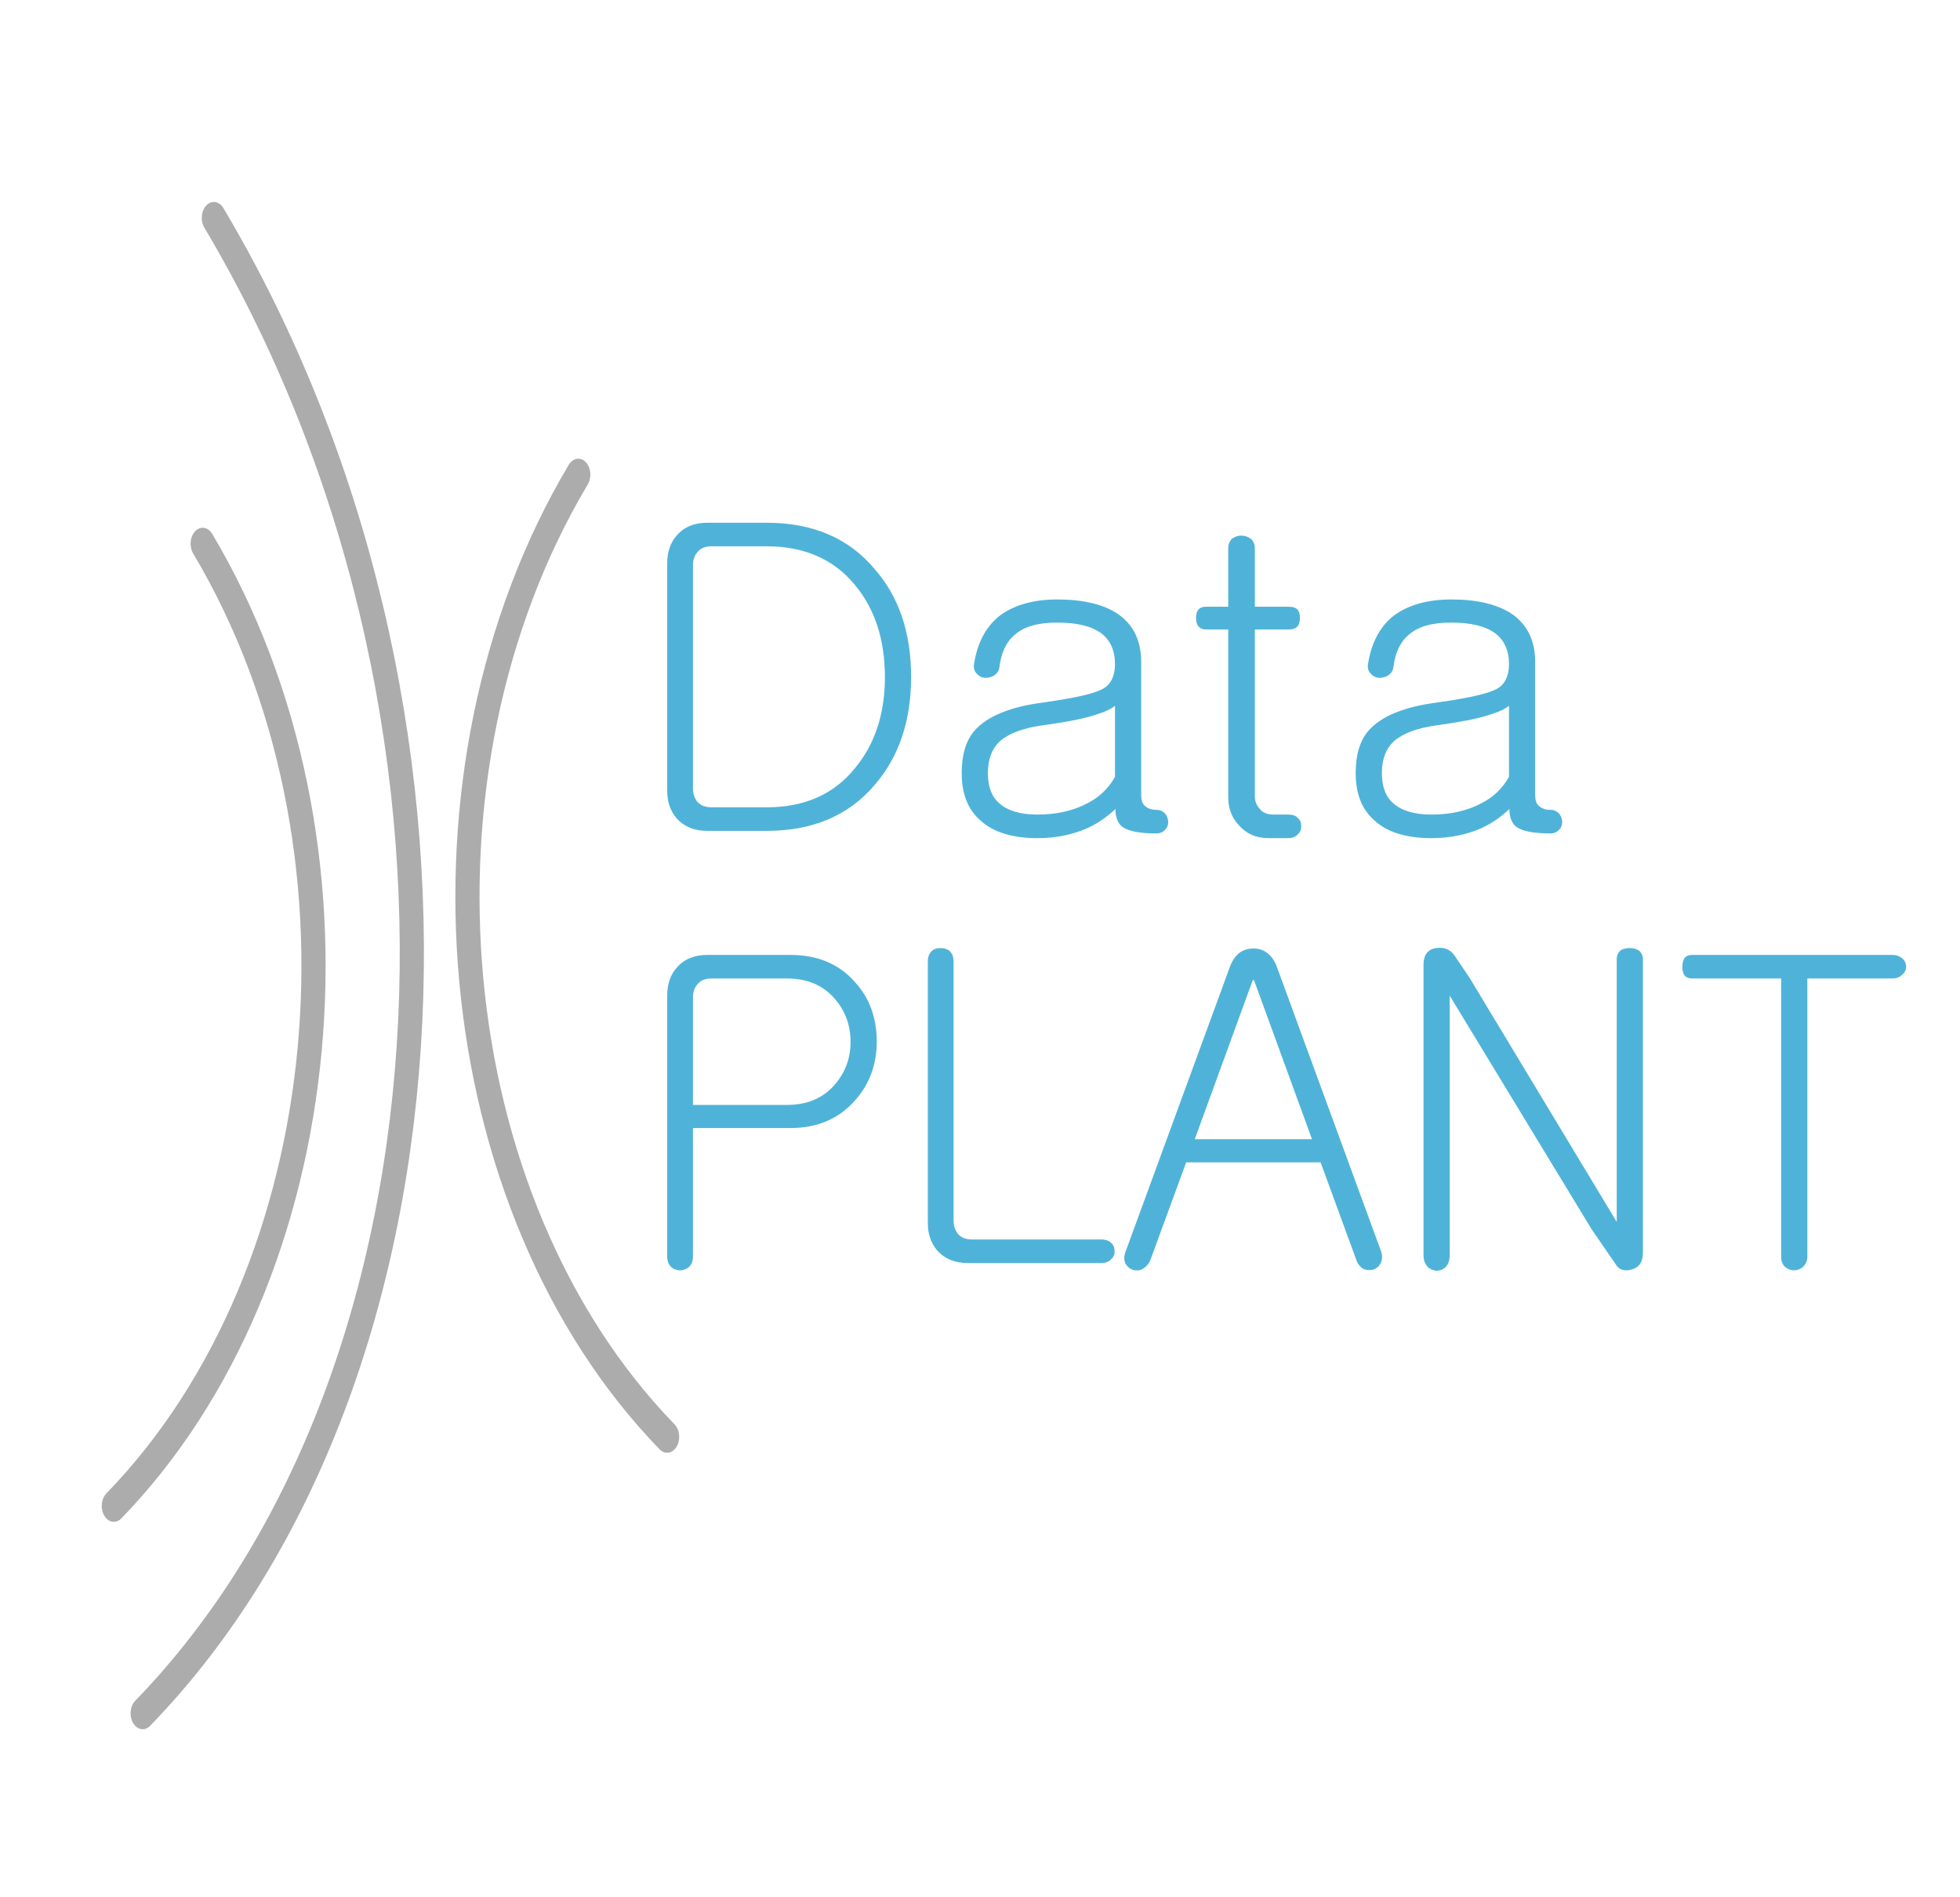
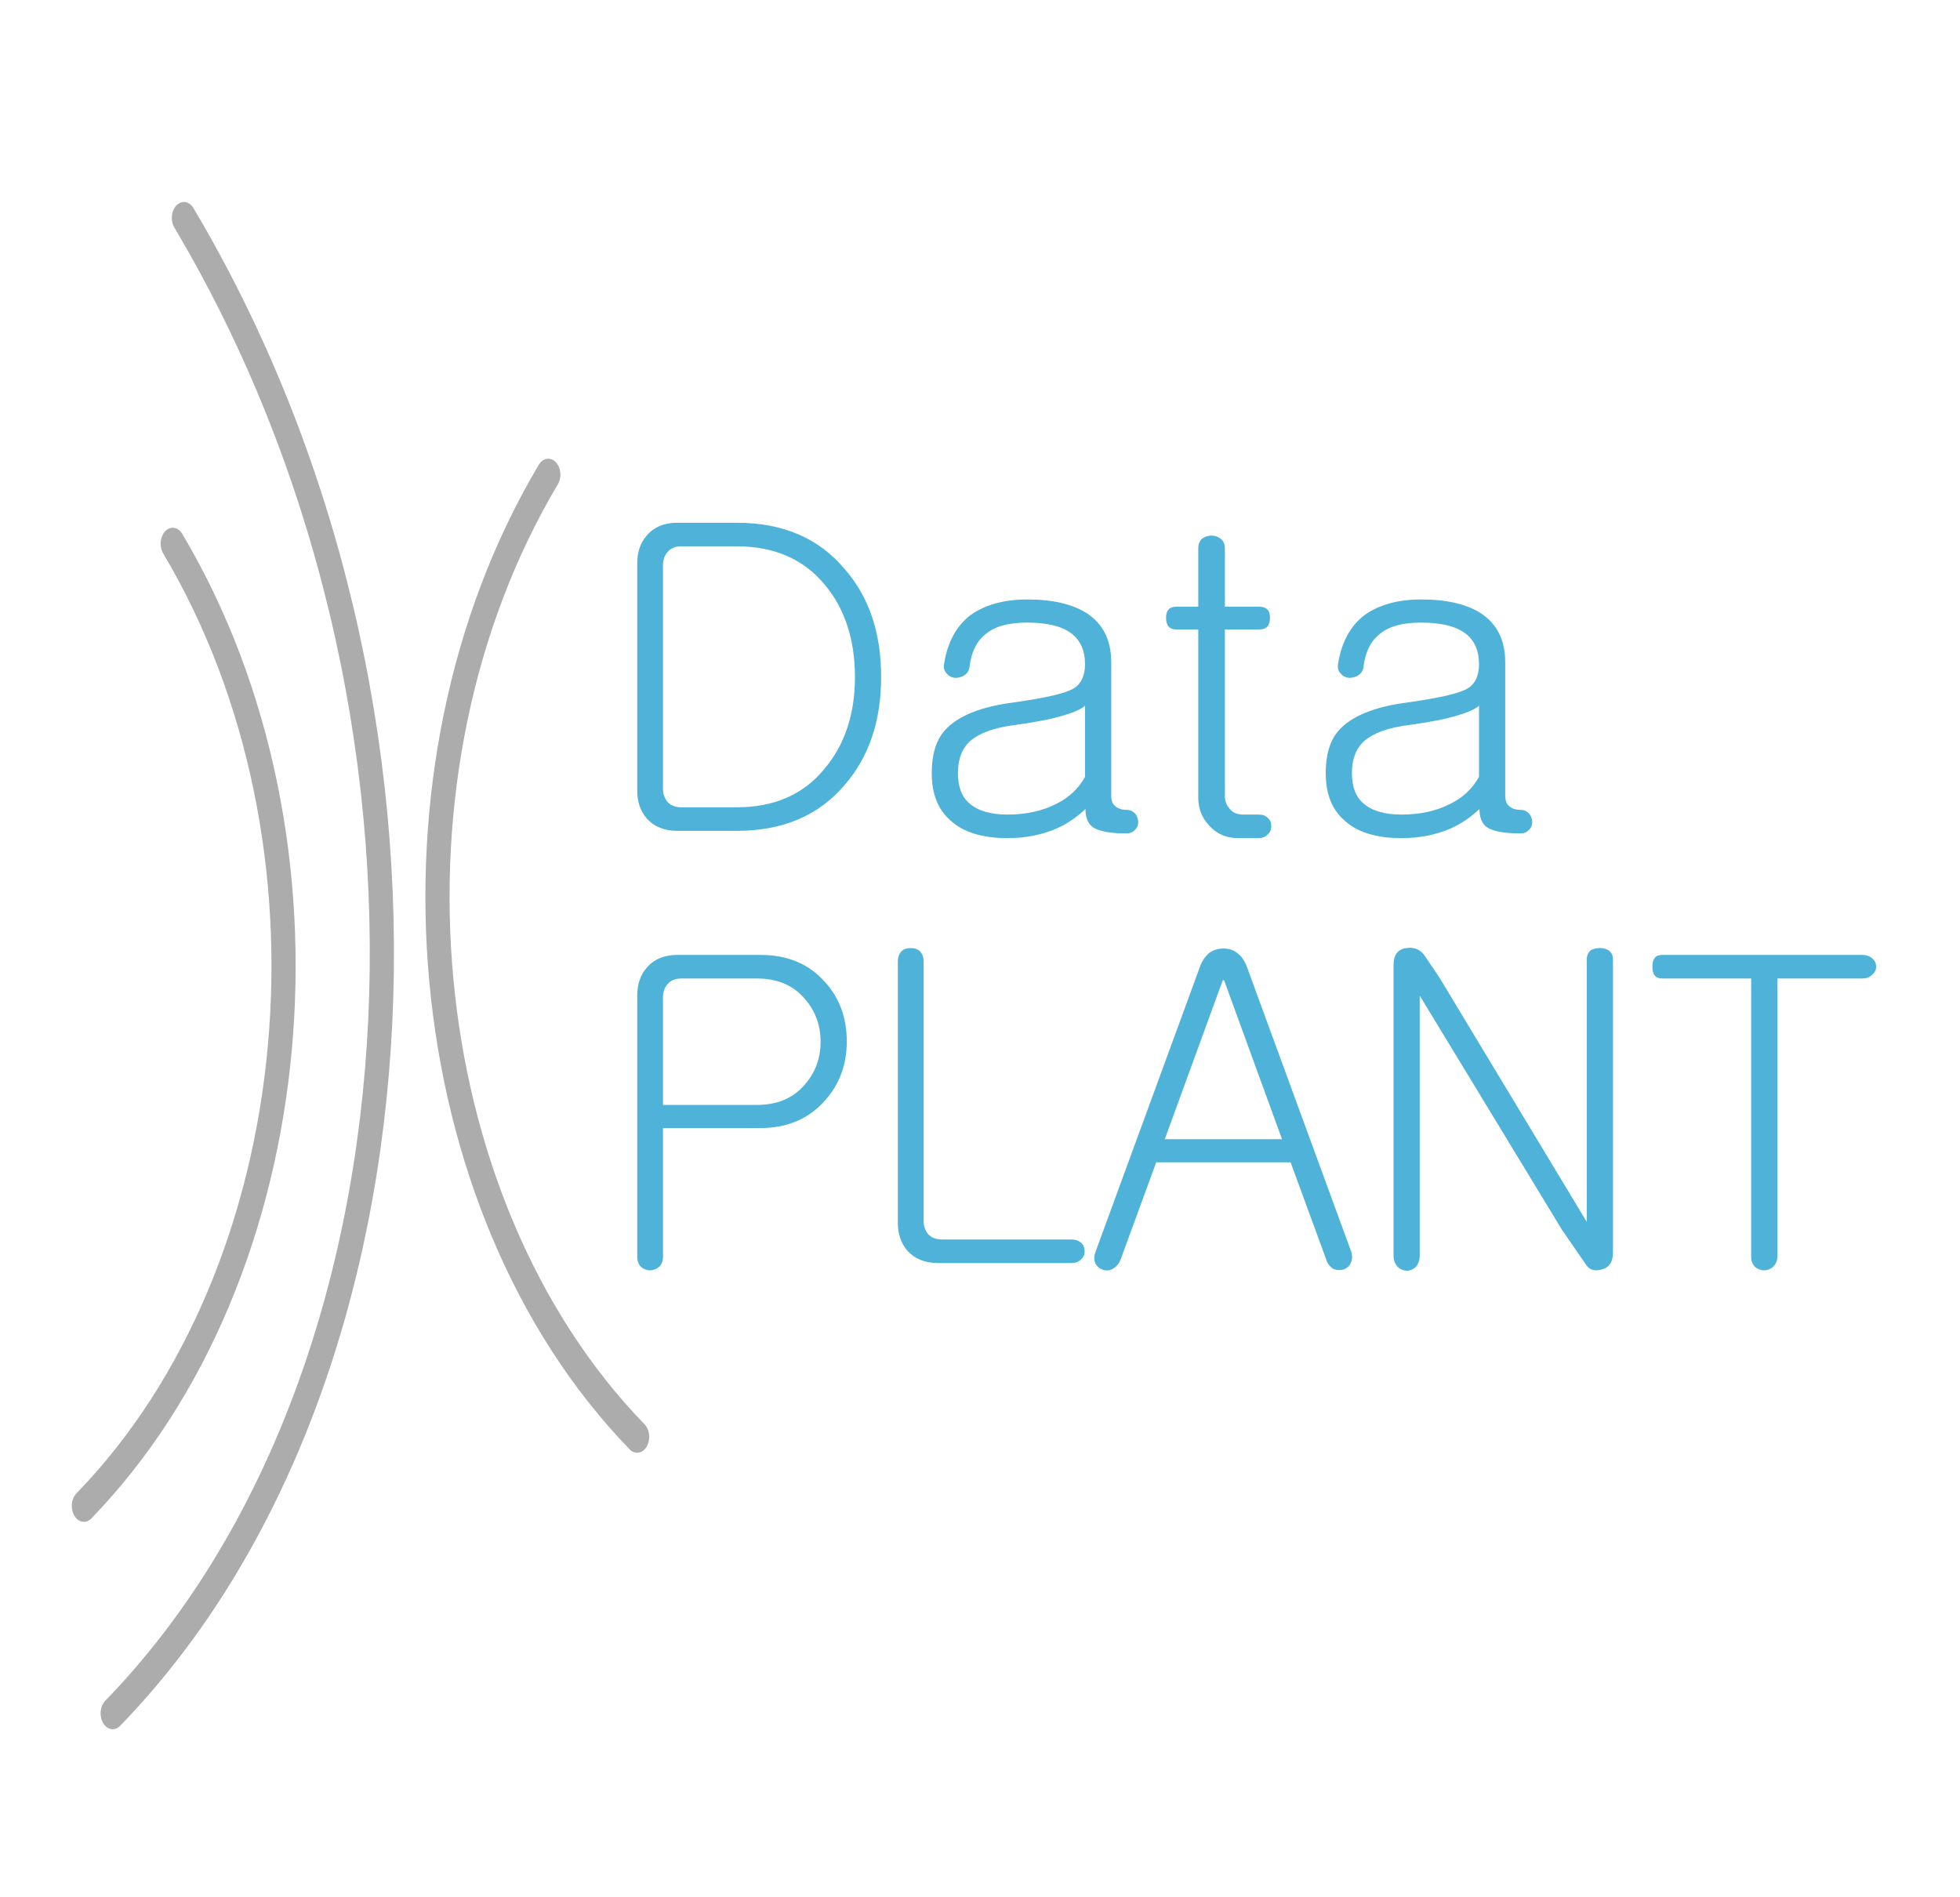
<svg xmlns="http://www.w3.org/2000/svg" width="100%" height="100%" viewBox="0 0 748 724" version="1.1" xml:space="preserve" style="fill-rule:evenodd;clip-rule:evenodd;stroke-linecap:round;stroke-miterlimit:8;">
-   <g transform="matrix(1,0,0,1,-1462.52,-18.7373)">
-     <g transform="matrix(0.491149,0,0,0.491149,1364.72,-543.041)">
-       <g transform="matrix(0.686326,0,0,1.55163,78.8451,-777.441)">
+   <g transform="matrix(0.491149,0,0,0.491149,-109.237,-561.778)">
+     <g>
+       <g transform="matrix(0.709627,0,0,1.55163,48.1181,-777.441)">
        <rect x="245.613" y="1238.21" width="2146.14" height="949.297" style="fill:none;" />
      </g>
      <g>
        <g transform="matrix(2.03604,0,0,2.03604,686.194,2125.02)">
-           <g transform="matrix(1.0019,0,0,1,0,0)">
-             <g transform="matrix(163.564,0,0,163.564,0,0)">
+           <g transform="matrix(163.875,0,0,163.564,0,0)">
+             <g>
              <path d="M0.381,-0.718L0.187,-0.718C0.157,-0.718 0.133,-0.708 0.116,-0.688C0.101,-0.671 0.094,-0.649 0.094,-0.623L0.094,-0.014C0.094,-0.004 0.097,0.004 0.103,0.01C0.108,0.015 0.116,0.018 0.124,0.018C0.132,0.018 0.139,0.015 0.145,0.01C0.151,0.004 0.154,-0.004 0.154,-0.014L0.154,-0.314L0.381,-0.314C0.444,-0.314 0.494,-0.336 0.531,-0.378C0.565,-0.416 0.582,-0.462 0.582,-0.516C0.582,-0.571 0.565,-0.618 0.531,-0.655C0.494,-0.697 0.444,-0.718 0.381,-0.718ZM0.373,-0.368L0.154,-0.368L0.154,-0.619C0.154,-0.632 0.158,-0.642 0.164,-0.649C0.172,-0.659 0.183,-0.663 0.197,-0.663L0.373,-0.663C0.419,-0.663 0.456,-0.648 0.483,-0.617C0.508,-0.589 0.521,-0.555 0.521,-0.515C0.521,-0.476 0.508,-0.442 0.483,-0.414C0.456,-0.383 0.419,-0.368 0.373,-0.368Z" style="fill:rgb(79,179,217);fill-rule:nonzero;" />
            </g>
          </g>
-           <g transform="matrix(1.0019,0,0,1,-0.18872,0)">
-             <g transform="matrix(163.564,0,0,163.564,99.4553,0)">
+           <g transform="matrix(163.875,0,0,163.564,99.4555,0)">
+             <g>
              <path d="M0.094,-0.702L0.094,-0.093C0.094,-0.067 0.101,-0.046 0.116,-0.028C0.133,-0.009 0.157,0.001 0.187,0.001L0.498,0.001C0.508,0.001 0.516,-0.002 0.521,-0.008C0.527,-0.013 0.529,-0.019 0.529,-0.026C0.529,-0.034 0.527,-0.041 0.521,-0.046C0.516,-0.051 0.508,-0.054 0.498,-0.054L0.197,-0.054C0.183,-0.054 0.172,-0.058 0.164,-0.067C0.158,-0.075 0.154,-0.085 0.154,-0.097L0.154,-0.702C0.154,-0.713 0.151,-0.721 0.145,-0.727C0.139,-0.732 0.132,-0.734 0.124,-0.734C0.116,-0.734 0.108,-0.732 0.103,-0.727C0.097,-0.721 0.094,-0.713 0.094,-0.702Z" style="fill:rgb(79,179,217);fill-rule:nonzero;" />
            </g>
          </g>
-           <g transform="matrix(1.0019,0,0,1,-0.353433,0)">
-             <g transform="matrix(163.564,0,0,163.564,186.259,0)">
+           <g transform="matrix(163.875,0,0,163.564,186.259,0)">
+             <g>
              <path d="M0.186,-0.288L0.321,-0.659L0.324,-0.659L0.459,-0.288L0.186,-0.288ZM0.267,-0.688L0.025,-0.026C0.021,-0.016 0.021,-0.007 0.024,0.001C0.028,0.009 0.034,0.014 0.042,0.017C0.05,0.019 0.057,0.019 0.064,0.015C0.073,0.01 0.079,0.003 0.083,-0.007L0.166,-0.234L0.479,-0.234L0.562,-0.007C0.565,0.003 0.571,0.01 0.579,0.015C0.587,0.018 0.595,0.018 0.603,0.016C0.61,0.013 0.616,0.008 0.619,0.001C0.623,-0.007 0.623,-0.017 0.62,-0.026L0.378,-0.688C0.373,-0.703 0.365,-0.715 0.354,-0.723C0.345,-0.73 0.334,-0.733 0.323,-0.733C0.311,-0.733 0.3,-0.73 0.29,-0.723C0.28,-0.715 0.272,-0.703 0.267,-0.688Z" style="fill:rgb(79,179,217);fill-rule:nonzero;" />
            </g>
          </g>
-           <g transform="matrix(1.0019,0,0,1,-0.547683,0)">
-             <g transform="matrix(163.564,0,0,163.564,288.629,0)">
+           <g transform="matrix(163.875,0,0,163.564,288.63,0)">
+             <g>
              <path d="M0.094,-0.695L0.094,-0.017C0.094,-0.006 0.097,0.002 0.103,0.009C0.108,0.015 0.116,0.018 0.124,0.019C0.132,0.019 0.14,0.016 0.146,0.01C0.152,0.003 0.155,-0.006 0.155,-0.017L0.155,-0.623L0.486,-0.077L0.541,0.003C0.549,0.017 0.562,0.021 0.579,0.016C0.597,0.011 0.605,-0.002 0.605,-0.024L0.605,-0.708C0.605,-0.716 0.602,-0.723 0.596,-0.728C0.59,-0.732 0.583,-0.734 0.574,-0.734C0.566,-0.734 0.559,-0.732 0.553,-0.729C0.547,-0.723 0.544,-0.716 0.544,-0.708L0.544,-0.095L0.201,-0.665L0.168,-0.714C0.158,-0.73 0.143,-0.737 0.123,-0.734C0.104,-0.731 0.094,-0.718 0.094,-0.695Z" style="fill:rgb(79,179,217);fill-rule:nonzero;" />
            </g>
          </g>
-           <g transform="matrix(1.0019,0,0,1,-0.757849,0)">
-             <g transform="matrix(163.564,0,0,163.564,399.386,0)">
+           <g transform="matrix(163.875,0,0,163.564,399.387,0)">
+             <g>
              <path d="M0.51,-0.718L0.044,-0.718C0.028,-0.718 0.021,-0.709 0.021,-0.69C0.021,-0.672 0.028,-0.663 0.044,-0.663L0.251,-0.663L0.251,-0.013C0.251,-0.004 0.254,0.004 0.26,0.01C0.266,0.015 0.273,0.018 0.281,0.018C0.289,0.018 0.296,0.015 0.302,0.01C0.308,0.004 0.312,-0.004 0.312,-0.013L0.312,-0.663L0.51,-0.663C0.52,-0.663 0.527,-0.666 0.533,-0.672C0.539,-0.677 0.542,-0.683 0.542,-0.69C0.542,-0.698 0.539,-0.705 0.533,-0.71C0.527,-0.715 0.52,-0.718 0.51,-0.718Z" style="fill:rgb(79,179,217);fill-rule:nonzero;" />
            </g>
          </g>
        </g>
        <g transform="matrix(0.500232,0,0,0.499284,686.194,1789.16)">
          <g transform="matrix(667,0,0,667,0,0)">
            <path d="M0.187,-0.718C0.157,-0.718 0.133,-0.708 0.116,-0.688C0.101,-0.671 0.094,-0.649 0.094,-0.623L0.094,-0.093C0.094,-0.067 0.101,-0.046 0.116,-0.028C0.133,-0.009 0.157,0.001 0.187,0.001L0.326,0.001C0.433,0.001 0.517,-0.035 0.577,-0.106C0.634,-0.172 0.662,-0.256 0.662,-0.358C0.662,-0.461 0.634,-0.545 0.577,-0.61C0.517,-0.682 0.433,-0.718 0.326,-0.718L0.187,-0.718ZM0.197,-0.054C0.183,-0.054 0.172,-0.058 0.164,-0.067C0.158,-0.075 0.154,-0.085 0.154,-0.097L0.154,-0.619C0.154,-0.632 0.158,-0.642 0.164,-0.649C0.172,-0.659 0.183,-0.663 0.197,-0.663L0.326,-0.663C0.413,-0.663 0.482,-0.633 0.531,-0.573C0.577,-0.518 0.601,-0.446 0.601,-0.358C0.601,-0.271 0.577,-0.2 0.531,-0.145C0.482,-0.084 0.413,-0.054 0.326,-0.054L0.197,-0.054Z" style="fill:rgb(79,179,217);fill-rule:nonzero;" />
          </g>
          <g transform="matrix(667,0,0,667,480.786,0)">
            <path d="M0.416,-0.125C0.401,-0.098 0.379,-0.077 0.351,-0.063C0.319,-0.046 0.28,-0.037 0.235,-0.037C0.196,-0.037 0.166,-0.046 0.147,-0.063C0.129,-0.078 0.12,-0.102 0.12,-0.134C0.12,-0.167 0.13,-0.192 0.149,-0.209C0.17,-0.227 0.204,-0.24 0.253,-0.246C0.302,-0.253 0.34,-0.26 0.368,-0.269C0.391,-0.276 0.407,-0.283 0.416,-0.291L0.416,-0.125ZM0.282,-0.539C0.228,-0.539 0.184,-0.527 0.15,-0.503C0.117,-0.478 0.096,-0.44 0.088,-0.39C0.086,-0.38 0.088,-0.372 0.094,-0.366C0.099,-0.36 0.105,-0.357 0.113,-0.356C0.122,-0.356 0.129,-0.358 0.135,-0.362C0.142,-0.367 0.146,-0.373 0.147,-0.382C0.151,-0.414 0.162,-0.439 0.182,-0.456C0.204,-0.476 0.237,-0.485 0.281,-0.485C0.327,-0.485 0.361,-0.477 0.384,-0.46C0.405,-0.444 0.416,-0.42 0.416,-0.388C0.416,-0.36 0.406,-0.34 0.387,-0.33C0.367,-0.319 0.322,-0.309 0.252,-0.299C0.173,-0.289 0.119,-0.267 0.089,-0.233C0.069,-0.21 0.059,-0.177 0.059,-0.134C0.059,-0.086 0.073,-0.049 0.103,-0.023C0.132,0.004 0.177,0.018 0.235,0.018C0.278,0.018 0.317,0.01 0.351,-0.005C0.375,-0.016 0.397,-0.031 0.417,-0.05C0.417,-0.03 0.423,-0.015 0.435,-0.007C0.449,0.002 0.475,0.007 0.512,0.007C0.521,0.007 0.528,0.004 0.533,-0.002C0.538,-0.007 0.54,-0.013 0.54,-0.021C0.539,-0.028 0.537,-0.035 0.532,-0.04C0.527,-0.045 0.521,-0.048 0.513,-0.048C0.501,-0.048 0.492,-0.051 0.485,-0.058C0.479,-0.063 0.477,-0.072 0.477,-0.083L0.477,-0.393C0.477,-0.444 0.458,-0.482 0.42,-0.507C0.387,-0.528 0.341,-0.539 0.282,-0.539Z" style="fill:rgb(79,179,217);fill-rule:nonzero;" />
          </g>
          <g transform="matrix(667,0,0,667,860.122,0)">
            <path d="M0.111,-0.658L0.111,-0.522L0.059,-0.522C0.044,-0.522 0.036,-0.514 0.036,-0.496C0.036,-0.478 0.044,-0.469 0.059,-0.469L0.111,-0.469L0.111,-0.077C0.111,-0.052 0.119,-0.03 0.135,-0.013C0.152,0.007 0.175,0.018 0.205,0.018L0.251,0.018C0.26,0.018 0.268,0.015 0.273,0.009C0.279,0.004 0.281,-0.003 0.281,-0.01C0.281,-0.018 0.279,-0.024 0.273,-0.029C0.268,-0.035 0.26,-0.037 0.251,-0.037L0.216,-0.037C0.201,-0.037 0.19,-0.042 0.183,-0.052C0.176,-0.06 0.173,-0.069 0.173,-0.081L0.173,-0.469L0.253,-0.469C0.27,-0.469 0.278,-0.478 0.278,-0.496C0.278,-0.514 0.27,-0.522 0.253,-0.522L0.173,-0.522L0.173,-0.658C0.173,-0.668 0.17,-0.675 0.163,-0.681C0.157,-0.685 0.15,-0.688 0.142,-0.688C0.133,-0.688 0.126,-0.685 0.12,-0.681C0.114,-0.675 0.111,-0.668 0.111,-0.658Z" style="fill:rgb(79,179,217);fill-rule:nonzero;" />
          </g>
          <g transform="matrix(667,0,0,667,1092.78,0)">
            <path d="M0.416,-0.125C0.401,-0.098 0.379,-0.077 0.351,-0.063C0.319,-0.046 0.28,-0.037 0.235,-0.037C0.196,-0.037 0.166,-0.046 0.147,-0.063C0.129,-0.078 0.12,-0.102 0.12,-0.134C0.12,-0.167 0.13,-0.192 0.149,-0.209C0.17,-0.227 0.204,-0.24 0.253,-0.246C0.302,-0.253 0.34,-0.26 0.368,-0.269C0.391,-0.276 0.407,-0.283 0.416,-0.291L0.416,-0.125ZM0.282,-0.539C0.228,-0.539 0.184,-0.527 0.15,-0.503C0.117,-0.478 0.096,-0.44 0.088,-0.39C0.086,-0.38 0.088,-0.372 0.094,-0.366C0.099,-0.36 0.105,-0.357 0.113,-0.356C0.122,-0.356 0.129,-0.358 0.135,-0.362C0.142,-0.367 0.146,-0.373 0.147,-0.382C0.151,-0.414 0.162,-0.439 0.182,-0.456C0.204,-0.476 0.237,-0.485 0.281,-0.485C0.327,-0.485 0.361,-0.477 0.384,-0.46C0.405,-0.444 0.416,-0.42 0.416,-0.388C0.416,-0.36 0.406,-0.34 0.387,-0.33C0.367,-0.319 0.322,-0.309 0.252,-0.299C0.173,-0.289 0.119,-0.267 0.089,-0.233C0.069,-0.21 0.059,-0.177 0.059,-0.134C0.059,-0.086 0.073,-0.049 0.103,-0.023C0.132,0.004 0.177,0.018 0.235,0.018C0.278,0.018 0.317,0.01 0.351,-0.005C0.375,-0.016 0.397,-0.031 0.417,-0.05C0.417,-0.03 0.423,-0.015 0.435,-0.007C0.449,0.002 0.475,0.007 0.512,0.007C0.521,0.007 0.528,0.004 0.533,-0.002C0.538,-0.007 0.54,-0.013 0.54,-0.021C0.539,-0.028 0.537,-0.035 0.532,-0.04C0.527,-0.045 0.521,-0.048 0.513,-0.048C0.501,-0.048 0.492,-0.051 0.485,-0.058C0.479,-0.063 0.477,-0.072 0.477,-0.083L0.477,-0.393C0.477,-0.444 0.458,-0.482 0.42,-0.507C0.387,-0.528 0.341,-0.539 0.282,-0.539Z" style="fill:rgb(79,179,217);fill-rule:nonzero;" />
          </g>
        </g>
        <g transform="matrix(1,0,0,1.31886,-586.776,-418.709)">
          <g transform="matrix(0.0625289,0,0,0.0624105,50.3566,1303.58)">
            <path d="M14282,3229C16486,6043 15992,10110 13178,12314" style="fill:none;stroke:rgb(172,172,172);stroke-width:300.28px;" />
          </g>
          <g transform="matrix(0.0625289,0,0,0.0624105,50.3566,1303.58)">
            <path d="M18949,2577C16745,5390 17240,9458 20053,11662" style="fill:none;stroke:rgb(172,172,172);stroke-width:300.28px;" />
          </g>
          <g transform="matrix(0.0625289,0,0,0.0624105,50.3566,1303.58)">
            <path d="M14421,153C18020,4749 17624,11070 13536,14272" style="fill:none;stroke:rgb(172,172,172);stroke-width:300.28px;" />
          </g>
        </g>
      </g>
    </g>
  </g>
</svg>
